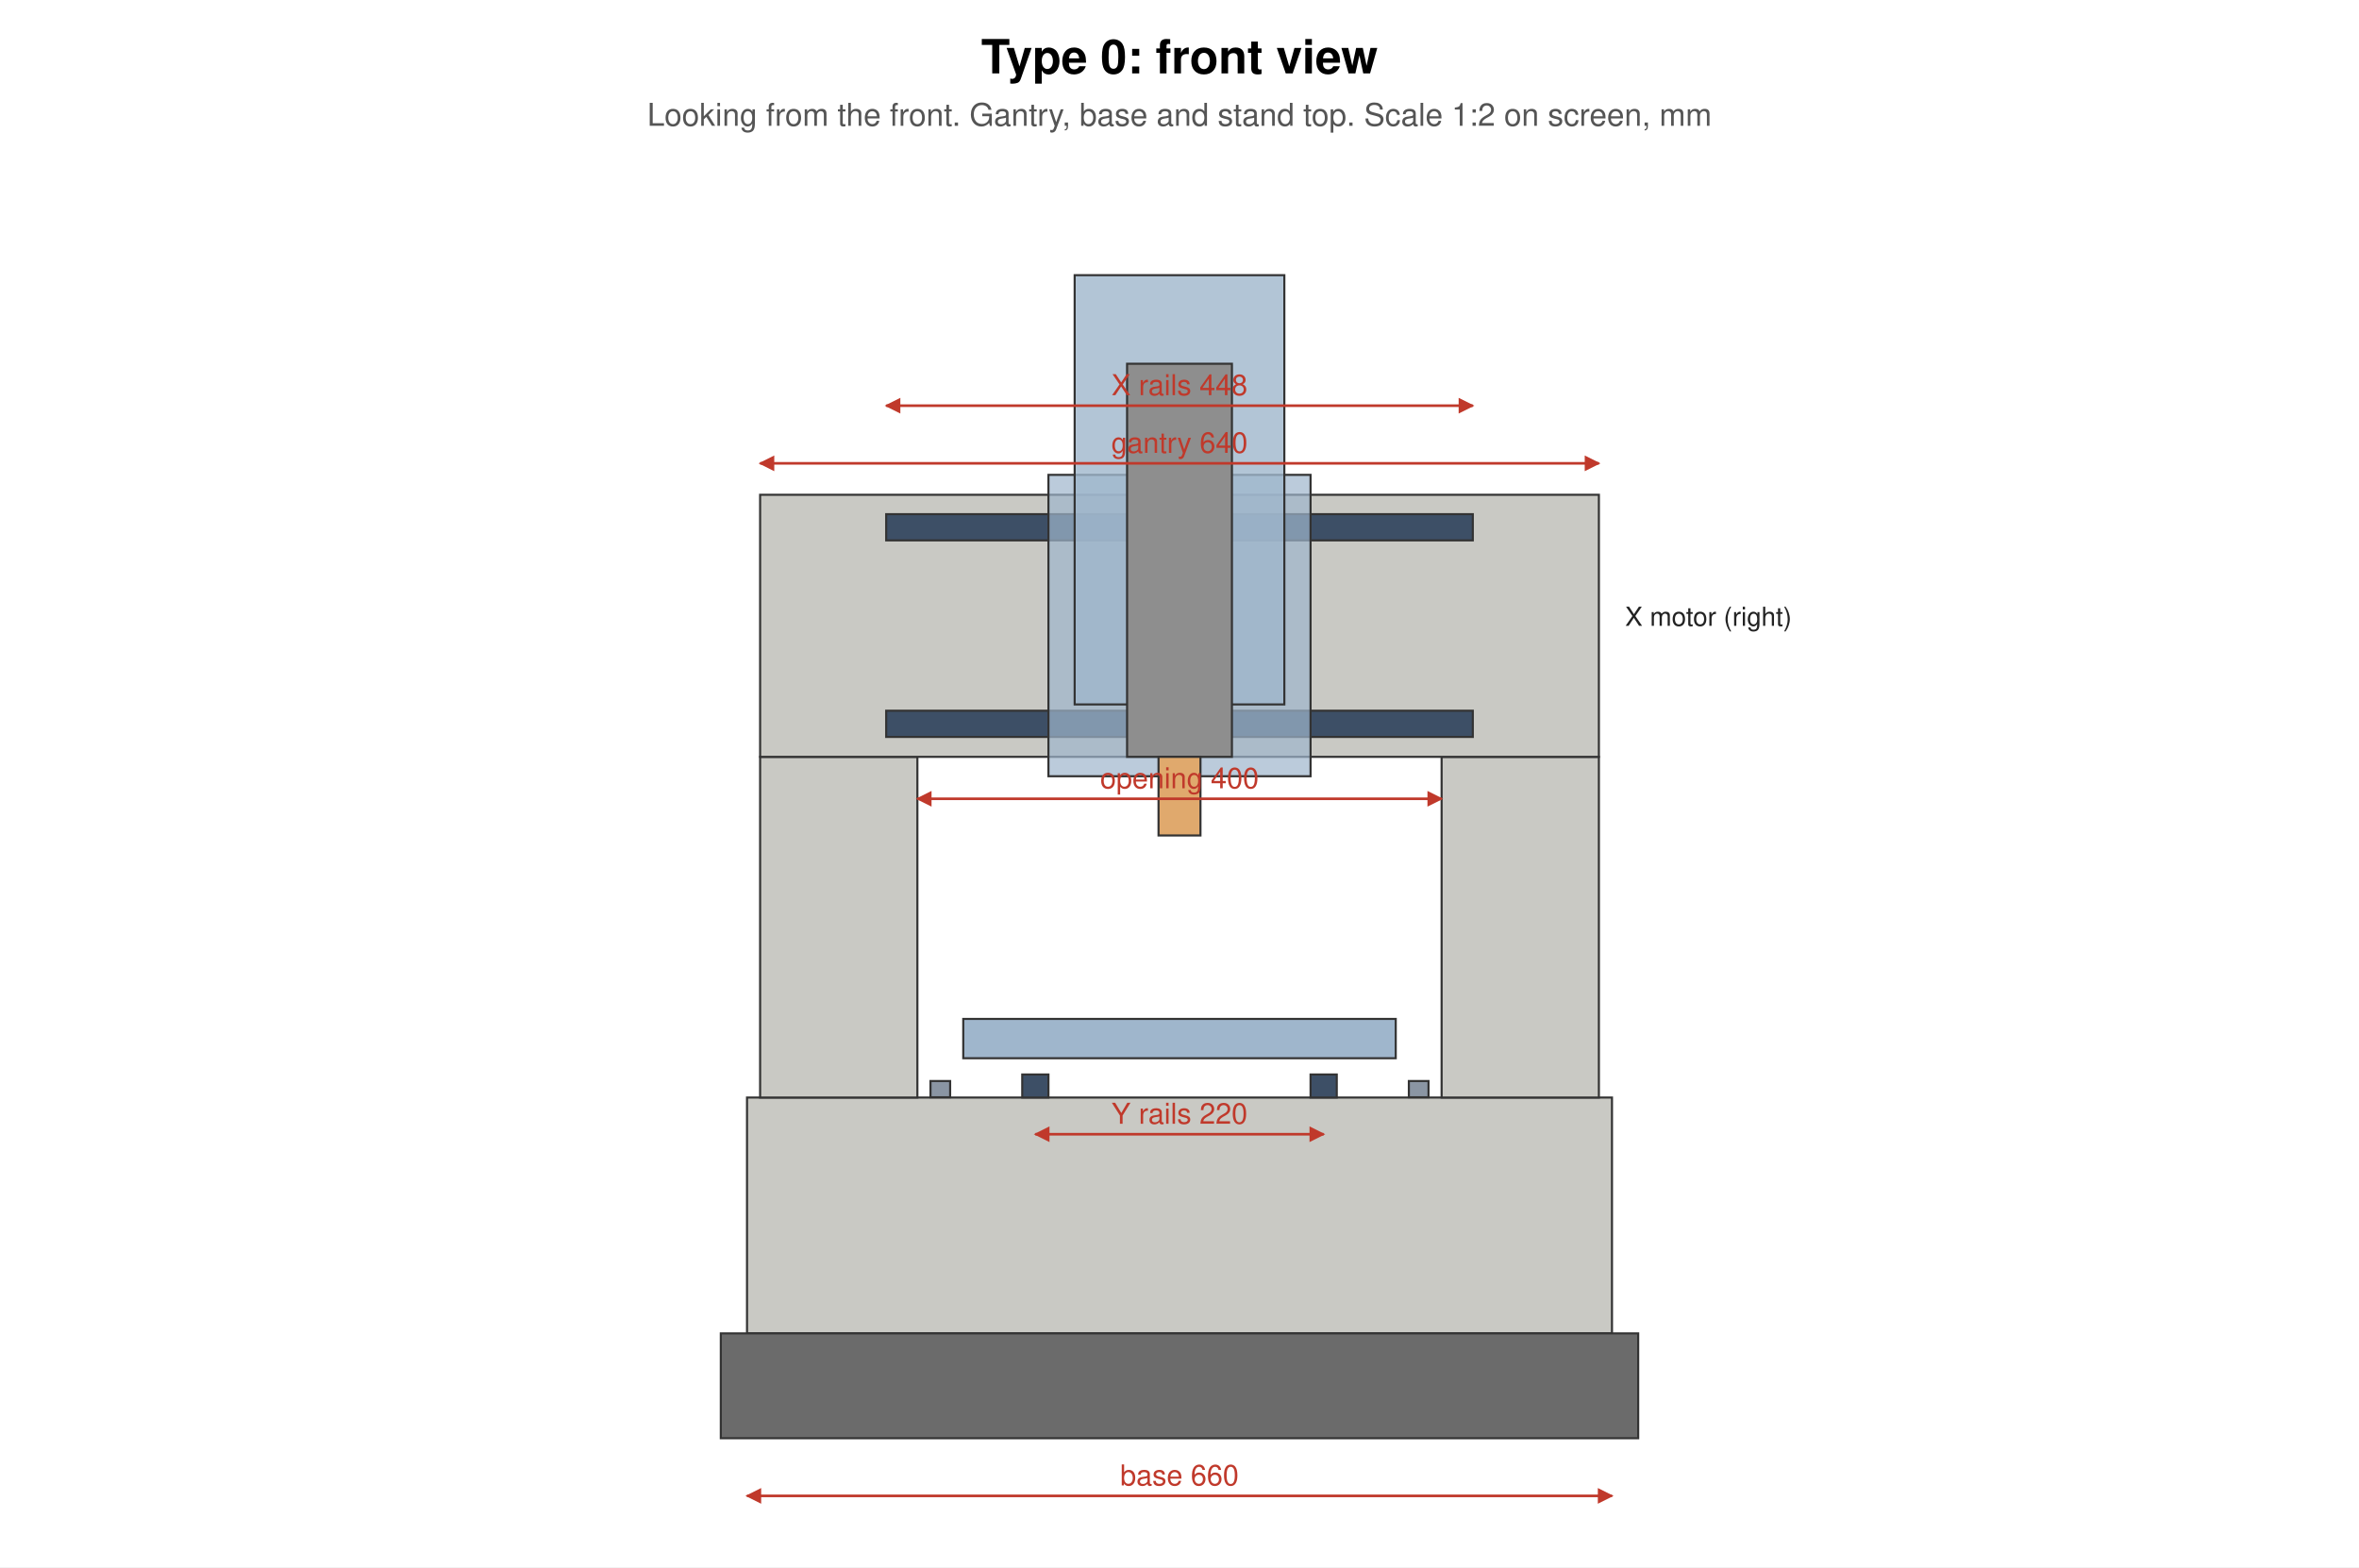
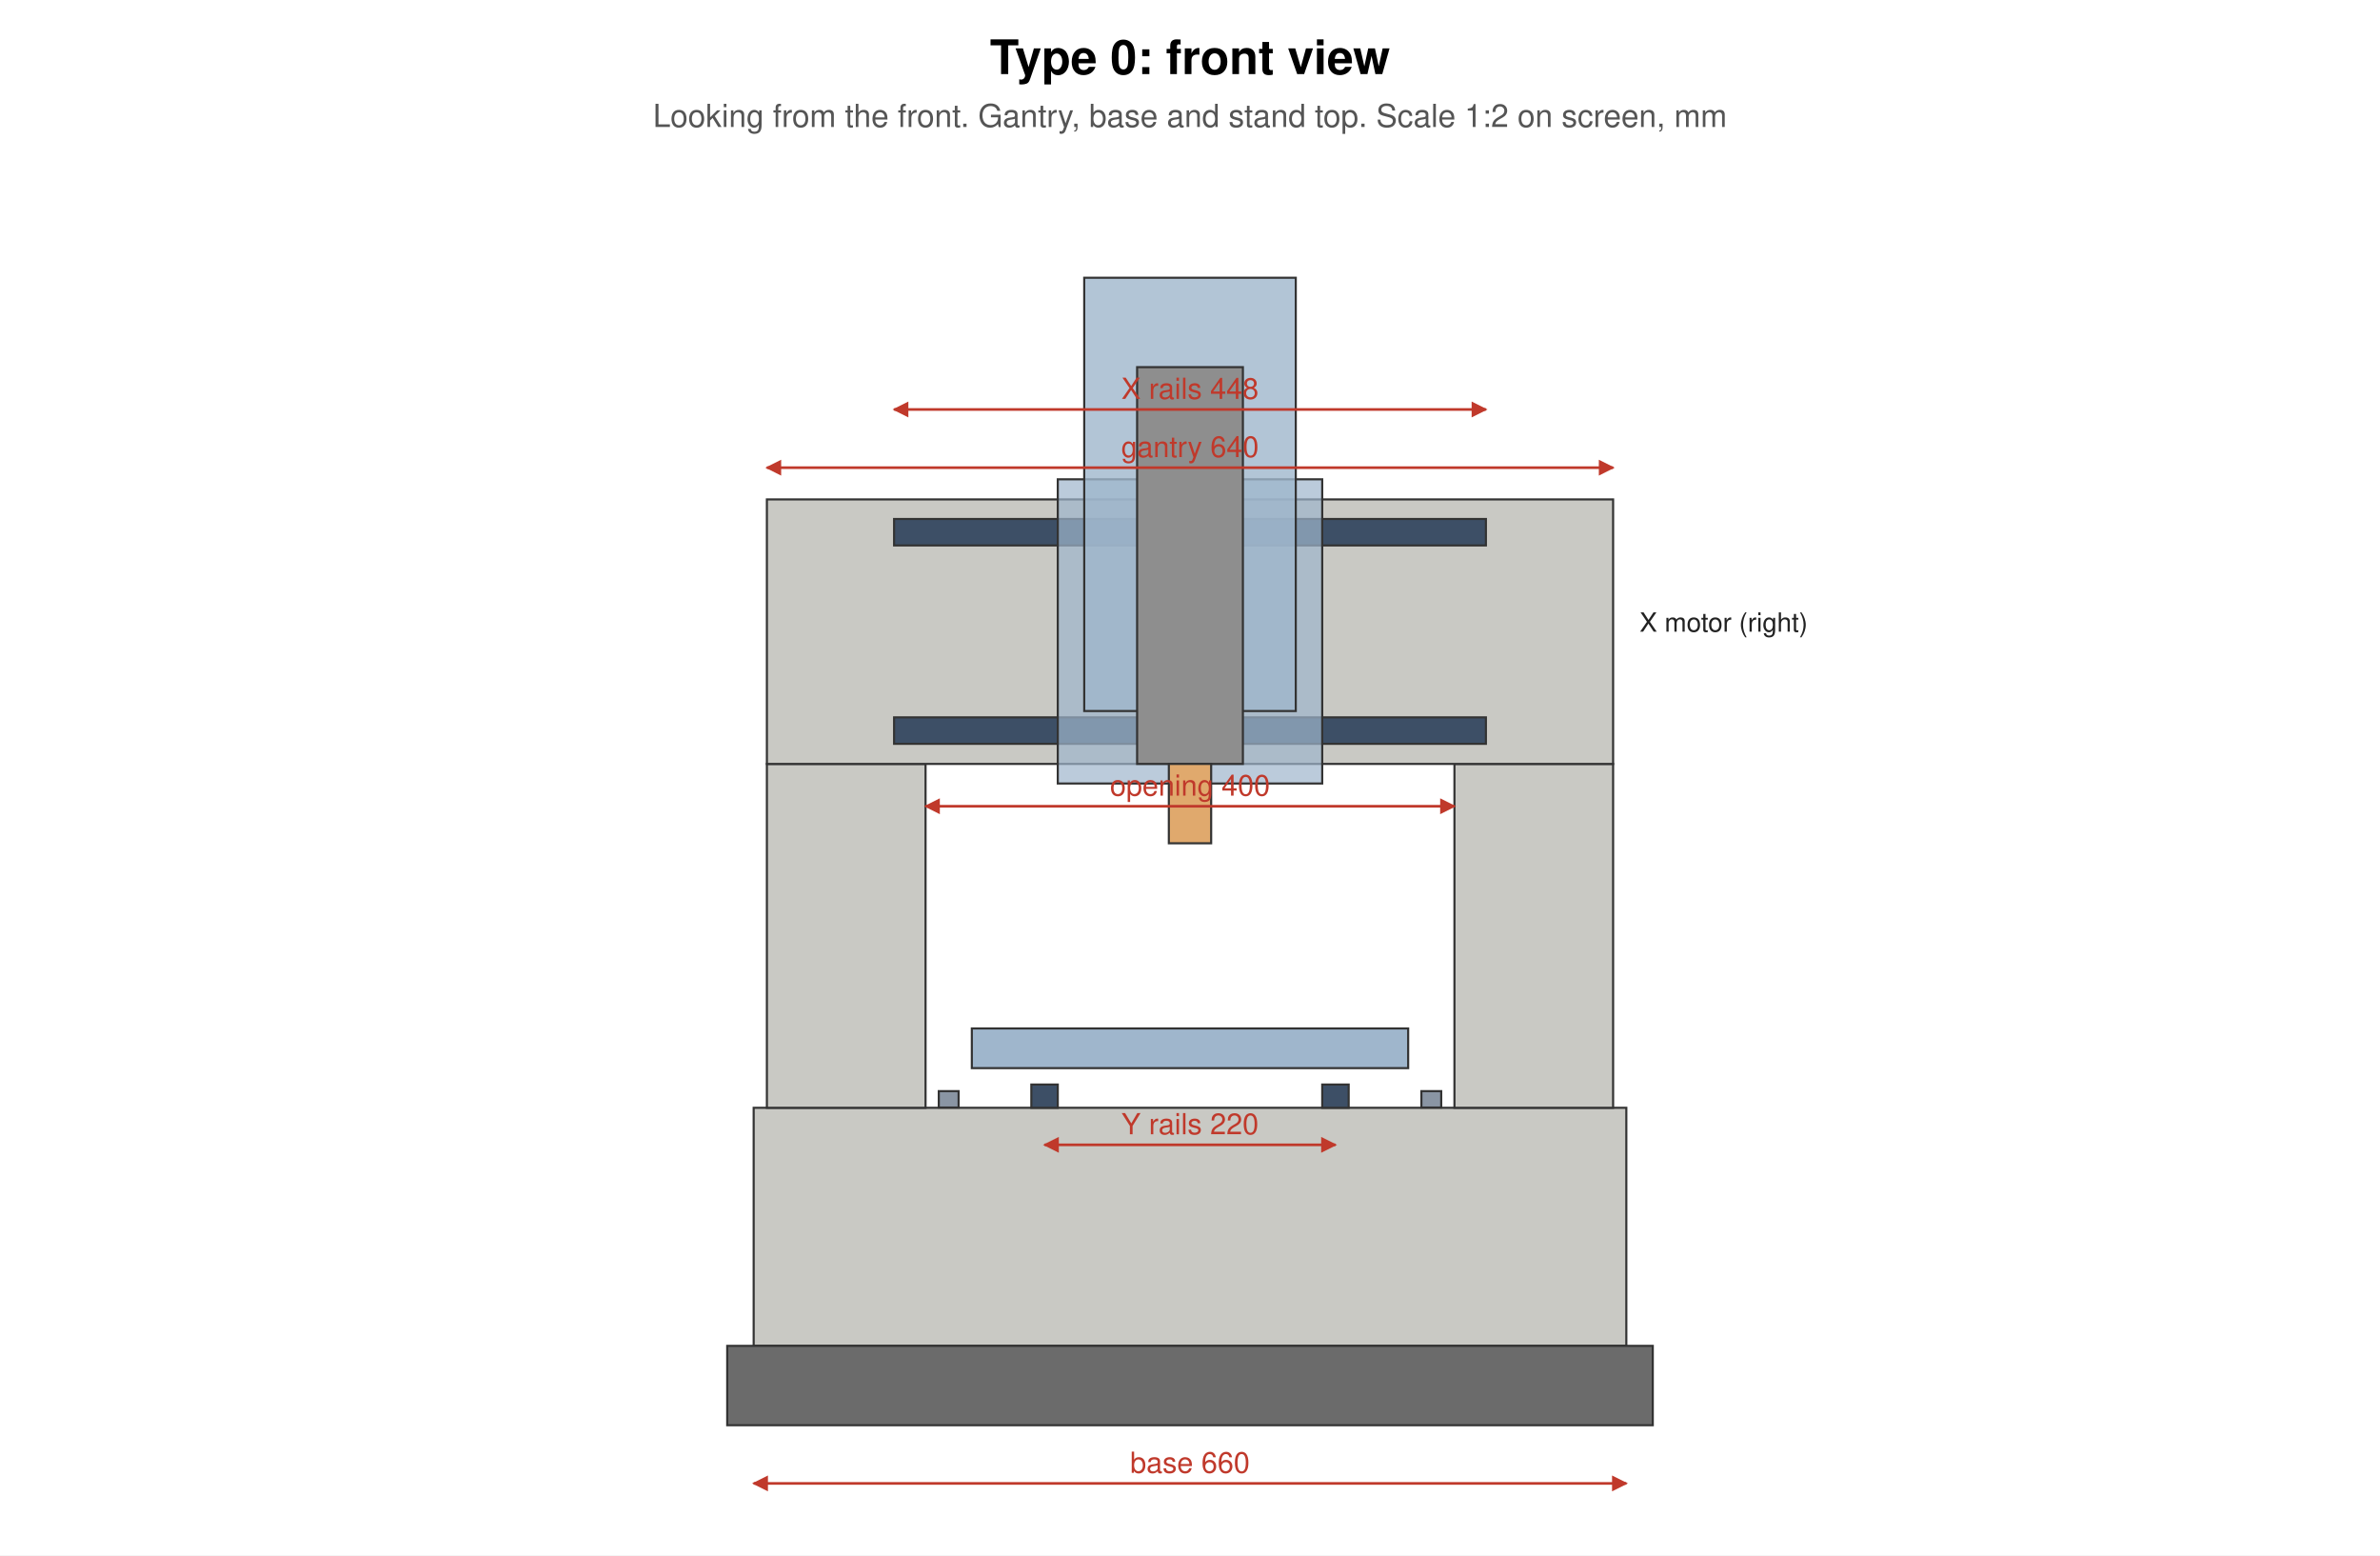
- <svg xmlns="http://www.w3.org/2000/svg" viewBox="0 0 900 598" font-family="Helvetica, Arial, sans-serif">
+ <svg xmlns="http://www.w3.org/2000/svg" viewBox="0 0 900 588" font-family="Helvetica, Arial, sans-serif">
  <defs>
    <marker id="a" viewBox="0 0 10 10" refX="9" refY="5" markerWidth="6" markerHeight="6" orient="auto-start-reverse">
      <path d="M0,0 L10,5 L0,10 z" fill="#c0392b" />
    </marker>
  </defs>
-   <rect width="900" height="598" fill="#fff" />
+   <rect width="900" height="588" fill="#fff" />
  <text x="450.0" y="28" text-anchor="middle" font-size="18" font-weight="bold">Type 0: front view</text>
  <text x="450.0" y="48" text-anchor="middle" font-size="12" fill="#555">Looking from the front. Gantry, base and stand top. Scale 1:2 on screen, mm</text>
  <rect x="285.0" y="418.8" width="330.0" height="90.0" fill="#c9c9c4" fill-opacity="1" stroke="#333" stroke-width="0.8" />
  <rect x="290.0" y="288.8" width="60.0" height="130.0" fill="#c9c9c4" fill-opacity="1" stroke="#333" stroke-width="0.8" />
  <rect x="550.0" y="288.8" width="60.0" height="130.0" fill="#c9c9c4" fill-opacity="1" stroke="#333" stroke-width="0.8" />
  <rect x="290.0" y="188.8" width="320.0" height="100.0" fill="#c9c9c4" fill-opacity="1" stroke="#333" stroke-width="0.8" />
  <rect x="338.1" y="271.2" width="223.8" height="10.0" fill="#3d4f66" fill-opacity="1" stroke="#333" stroke-width="0.8" />
  <rect x="390.0" y="410.0" width="10.0" height="8.8" fill="#3d4f66" fill-opacity="1" stroke="#333" stroke-width="0.8" />
  <rect x="355.0" y="412.5" width="7.5" height="6.2" fill="#3d4f66" fill-opacity="0.6" stroke="#333" stroke-width="0.8" />
  <rect x="338.1" y="196.2" width="223.8" height="10.0" fill="#3d4f66" fill-opacity="1" stroke="#333" stroke-width="0.8" />
  <rect x="500.0" y="410.0" width="10.0" height="8.8" fill="#3d4f66" fill-opacity="1" stroke="#333" stroke-width="0.8" />
  <rect x="537.5" y="412.5" width="7.5" height="6.2" fill="#3d4f66" fill-opacity="0.6" stroke="#333" stroke-width="0.8" />
  <rect x="367.5" y="388.8" width="165.0" height="15.0" fill="#9fb6cc" fill-opacity="1" stroke="#333" stroke-width="0.8" />
  <rect x="400.0" y="181.2" width="100.0" height="115.0" fill="#9fb6cc" fill-opacity="0.7" stroke="#333" stroke-width="0.8" />
  <rect x="410.0" y="105.0" width="80.0" height="163.8" fill="#9fb6cc" fill-opacity="0.8" stroke="#333" stroke-width="0.8" />
  <rect x="430.0" y="138.8" width="40.0" height="150.0" fill="#8e8e8e" fill-opacity="1" stroke="#333" stroke-width="0.8" />
  <rect x="442.0" y="288.8" width="16.0" height="30.0" fill="#e0a96d" fill-opacity="1" stroke="#333" stroke-width="0.8" />
-   <rect x="275.0" y="508.8" width="350.0" height="40.0" fill="#6b6b6b" fill-opacity="1" stroke="#333" stroke-width="0.8" />
+   <rect x="275.0" y="508.8" width="350.0" height="30.0" fill="#6b6b6b" fill-opacity="1" stroke="#333" stroke-width="0.8" />
  <line x1="290.0" y1="176.8" x2="610.0" y2="176.8" stroke="#c0392b" marker-start="url(#a)" marker-end="url(#a)" />
  <text x="450.0" y="172.8" text-anchor="middle" font-size="11" fill="#c0392b">gantry 640</text>
  <line x1="350.0" y1="304.8" x2="550.0" y2="304.8" stroke="#c0392b" marker-start="url(#a)" marker-end="url(#a)" />
  <text x="450.0" y="300.8" text-anchor="middle" font-size="11" fill="#c0392b">opening 400</text>
-   <line x1="285.0" y1="570.8" x2="615.0" y2="570.8" stroke="#c0392b" marker-start="url(#a)" marker-end="url(#a)" />
-   <text x="450.0" y="566.8" text-anchor="middle" font-size="11" fill="#c0392b">base 660</text>
+   <line x1="285.0" y1="560.8" x2="615.0" y2="560.8" stroke="#c0392b" marker-start="url(#a)" marker-end="url(#a)" />
+   <text x="450.0" y="556.8" text-anchor="middle" font-size="11" fill="#c0392b">base 660</text>
  <line x1="395.0" y1="432.8" x2="505.0" y2="432.8" stroke="#c0392b" marker-start="url(#a)" marker-end="url(#a)" />
  <text x="450.0" y="428.8" text-anchor="middle" font-size="11" fill="#c0392b">Y rails 220</text>
  <line x1="338.1" y1="154.8" x2="561.9" y2="154.8" stroke="#c0392b" marker-start="url(#a)" marker-end="url(#a)" />
  <text x="450.0" y="150.8" text-anchor="middle" font-size="11" fill="#c0392b">X rails 448</text>
  <text x="620.0" y="238.8" text-anchor="start" font-size="10" fill="#222">X motor (right)</text>
</svg>
